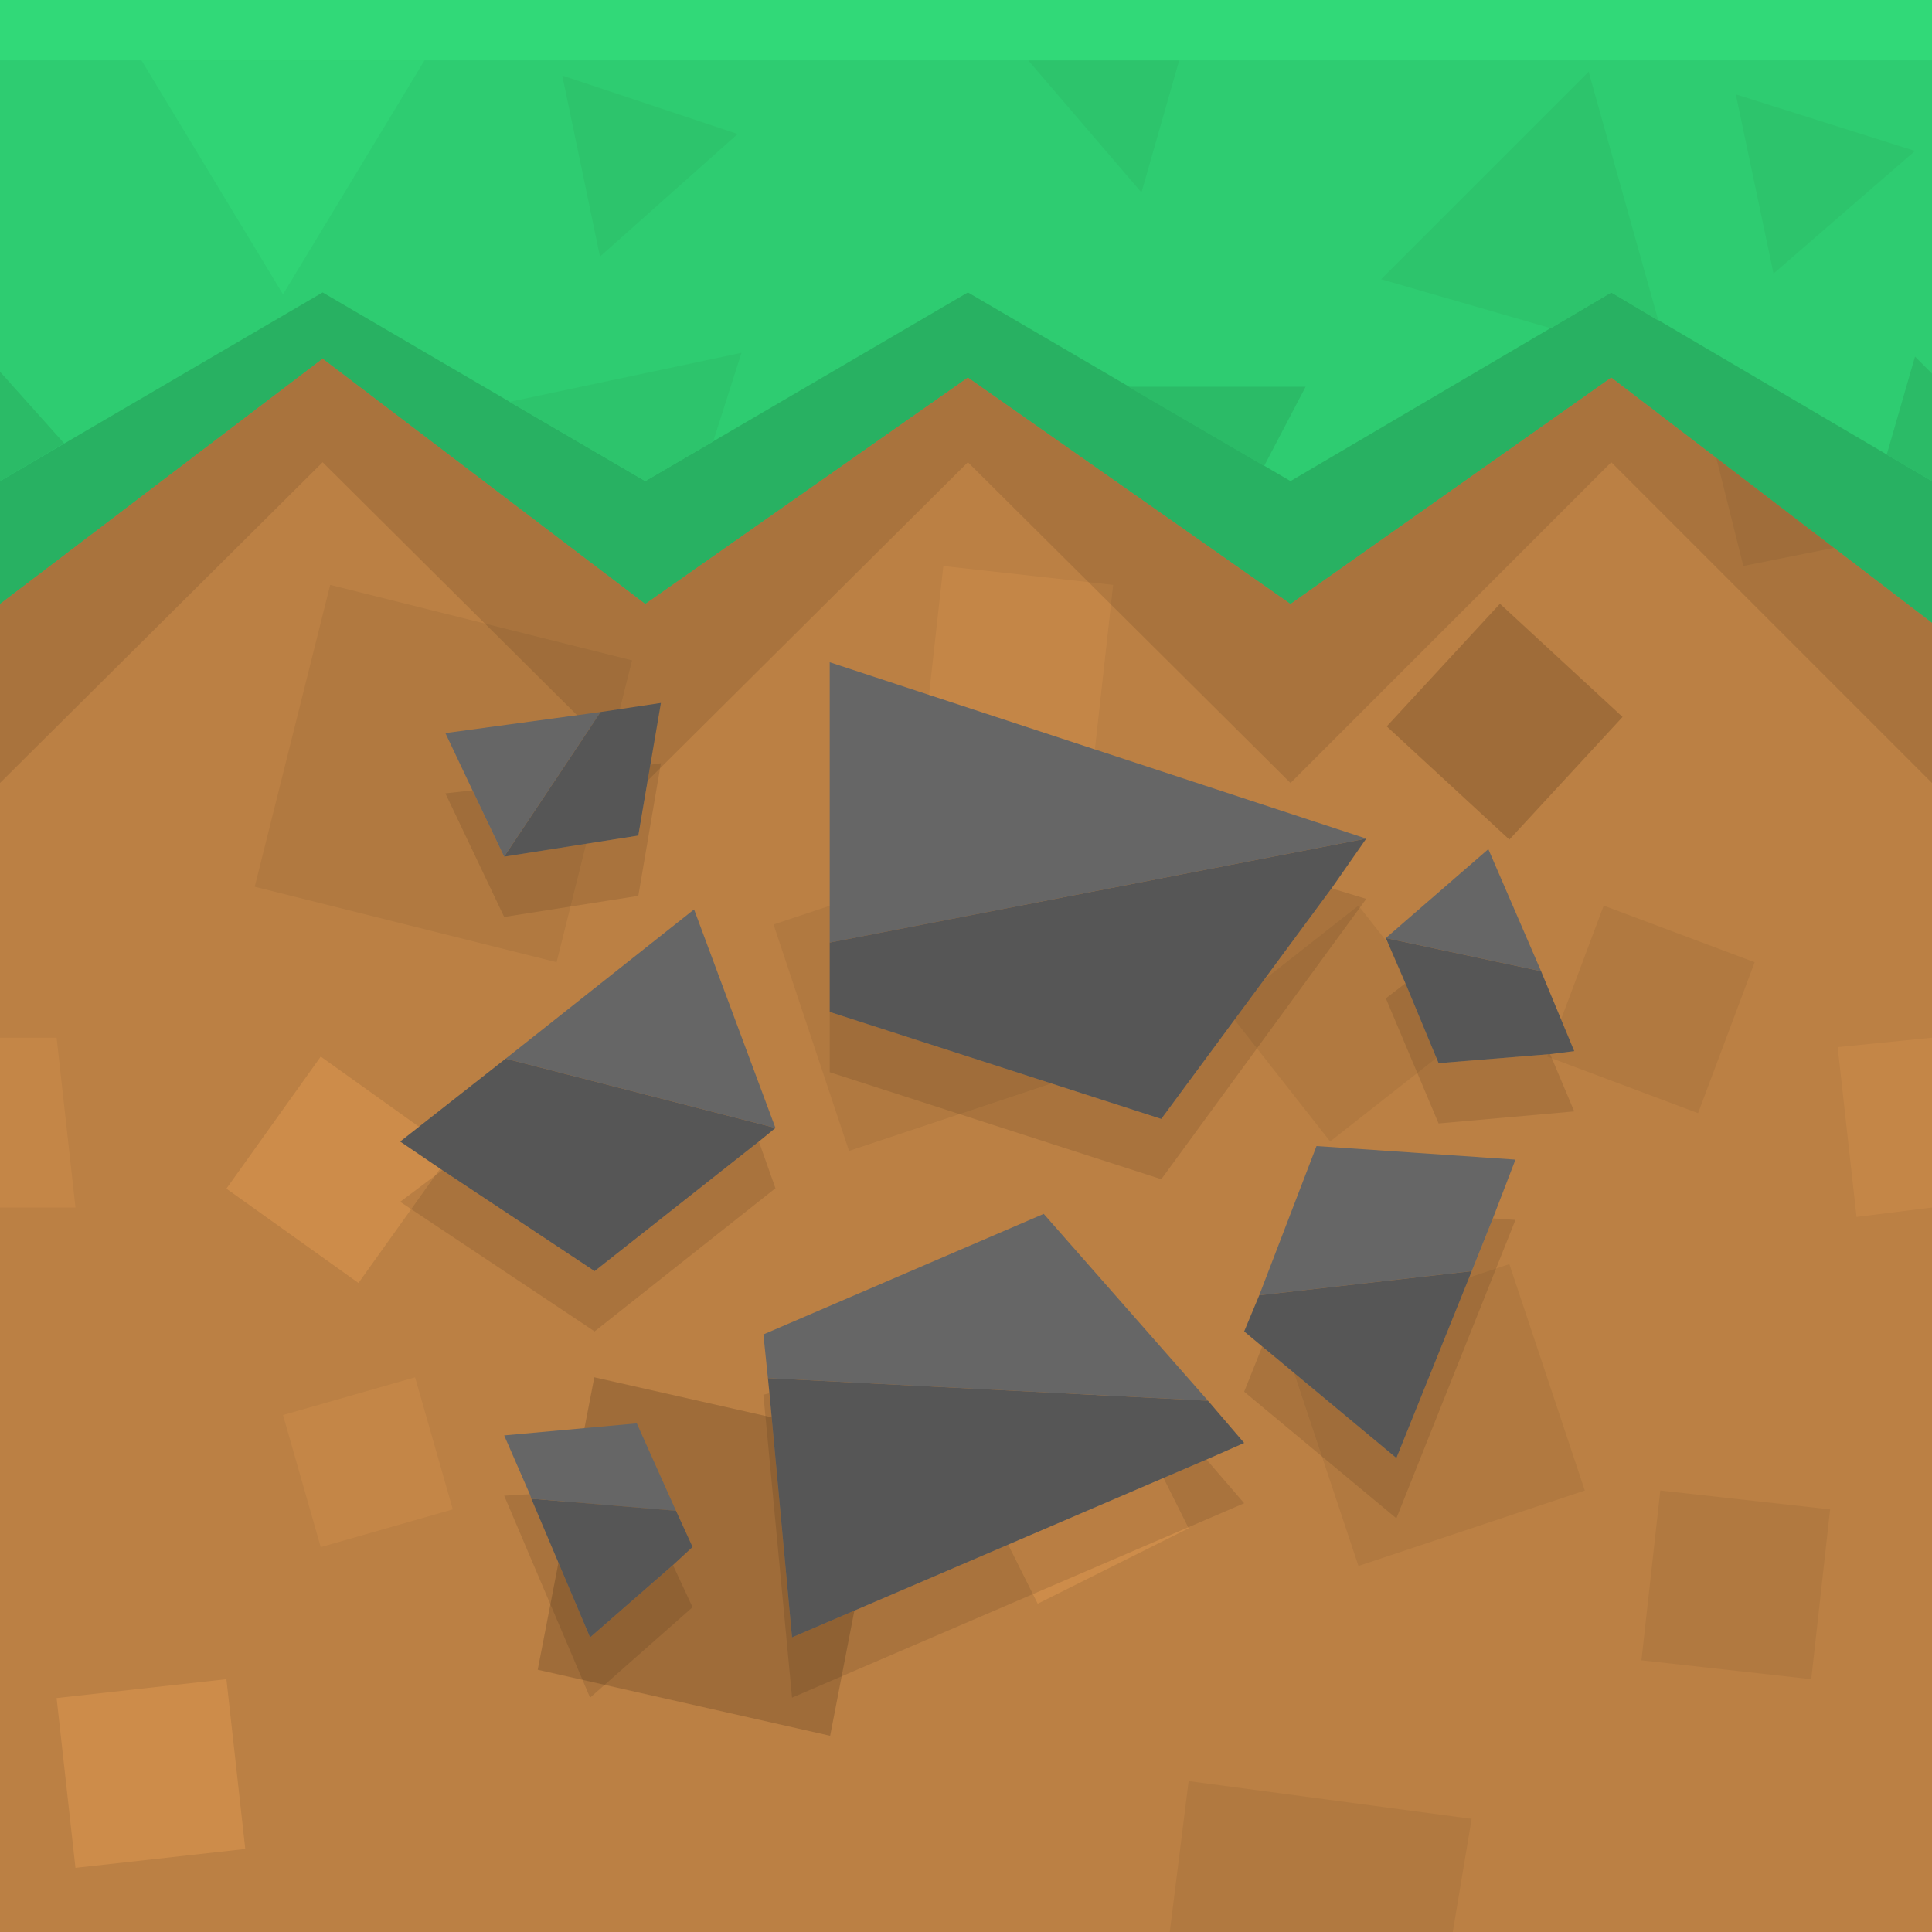
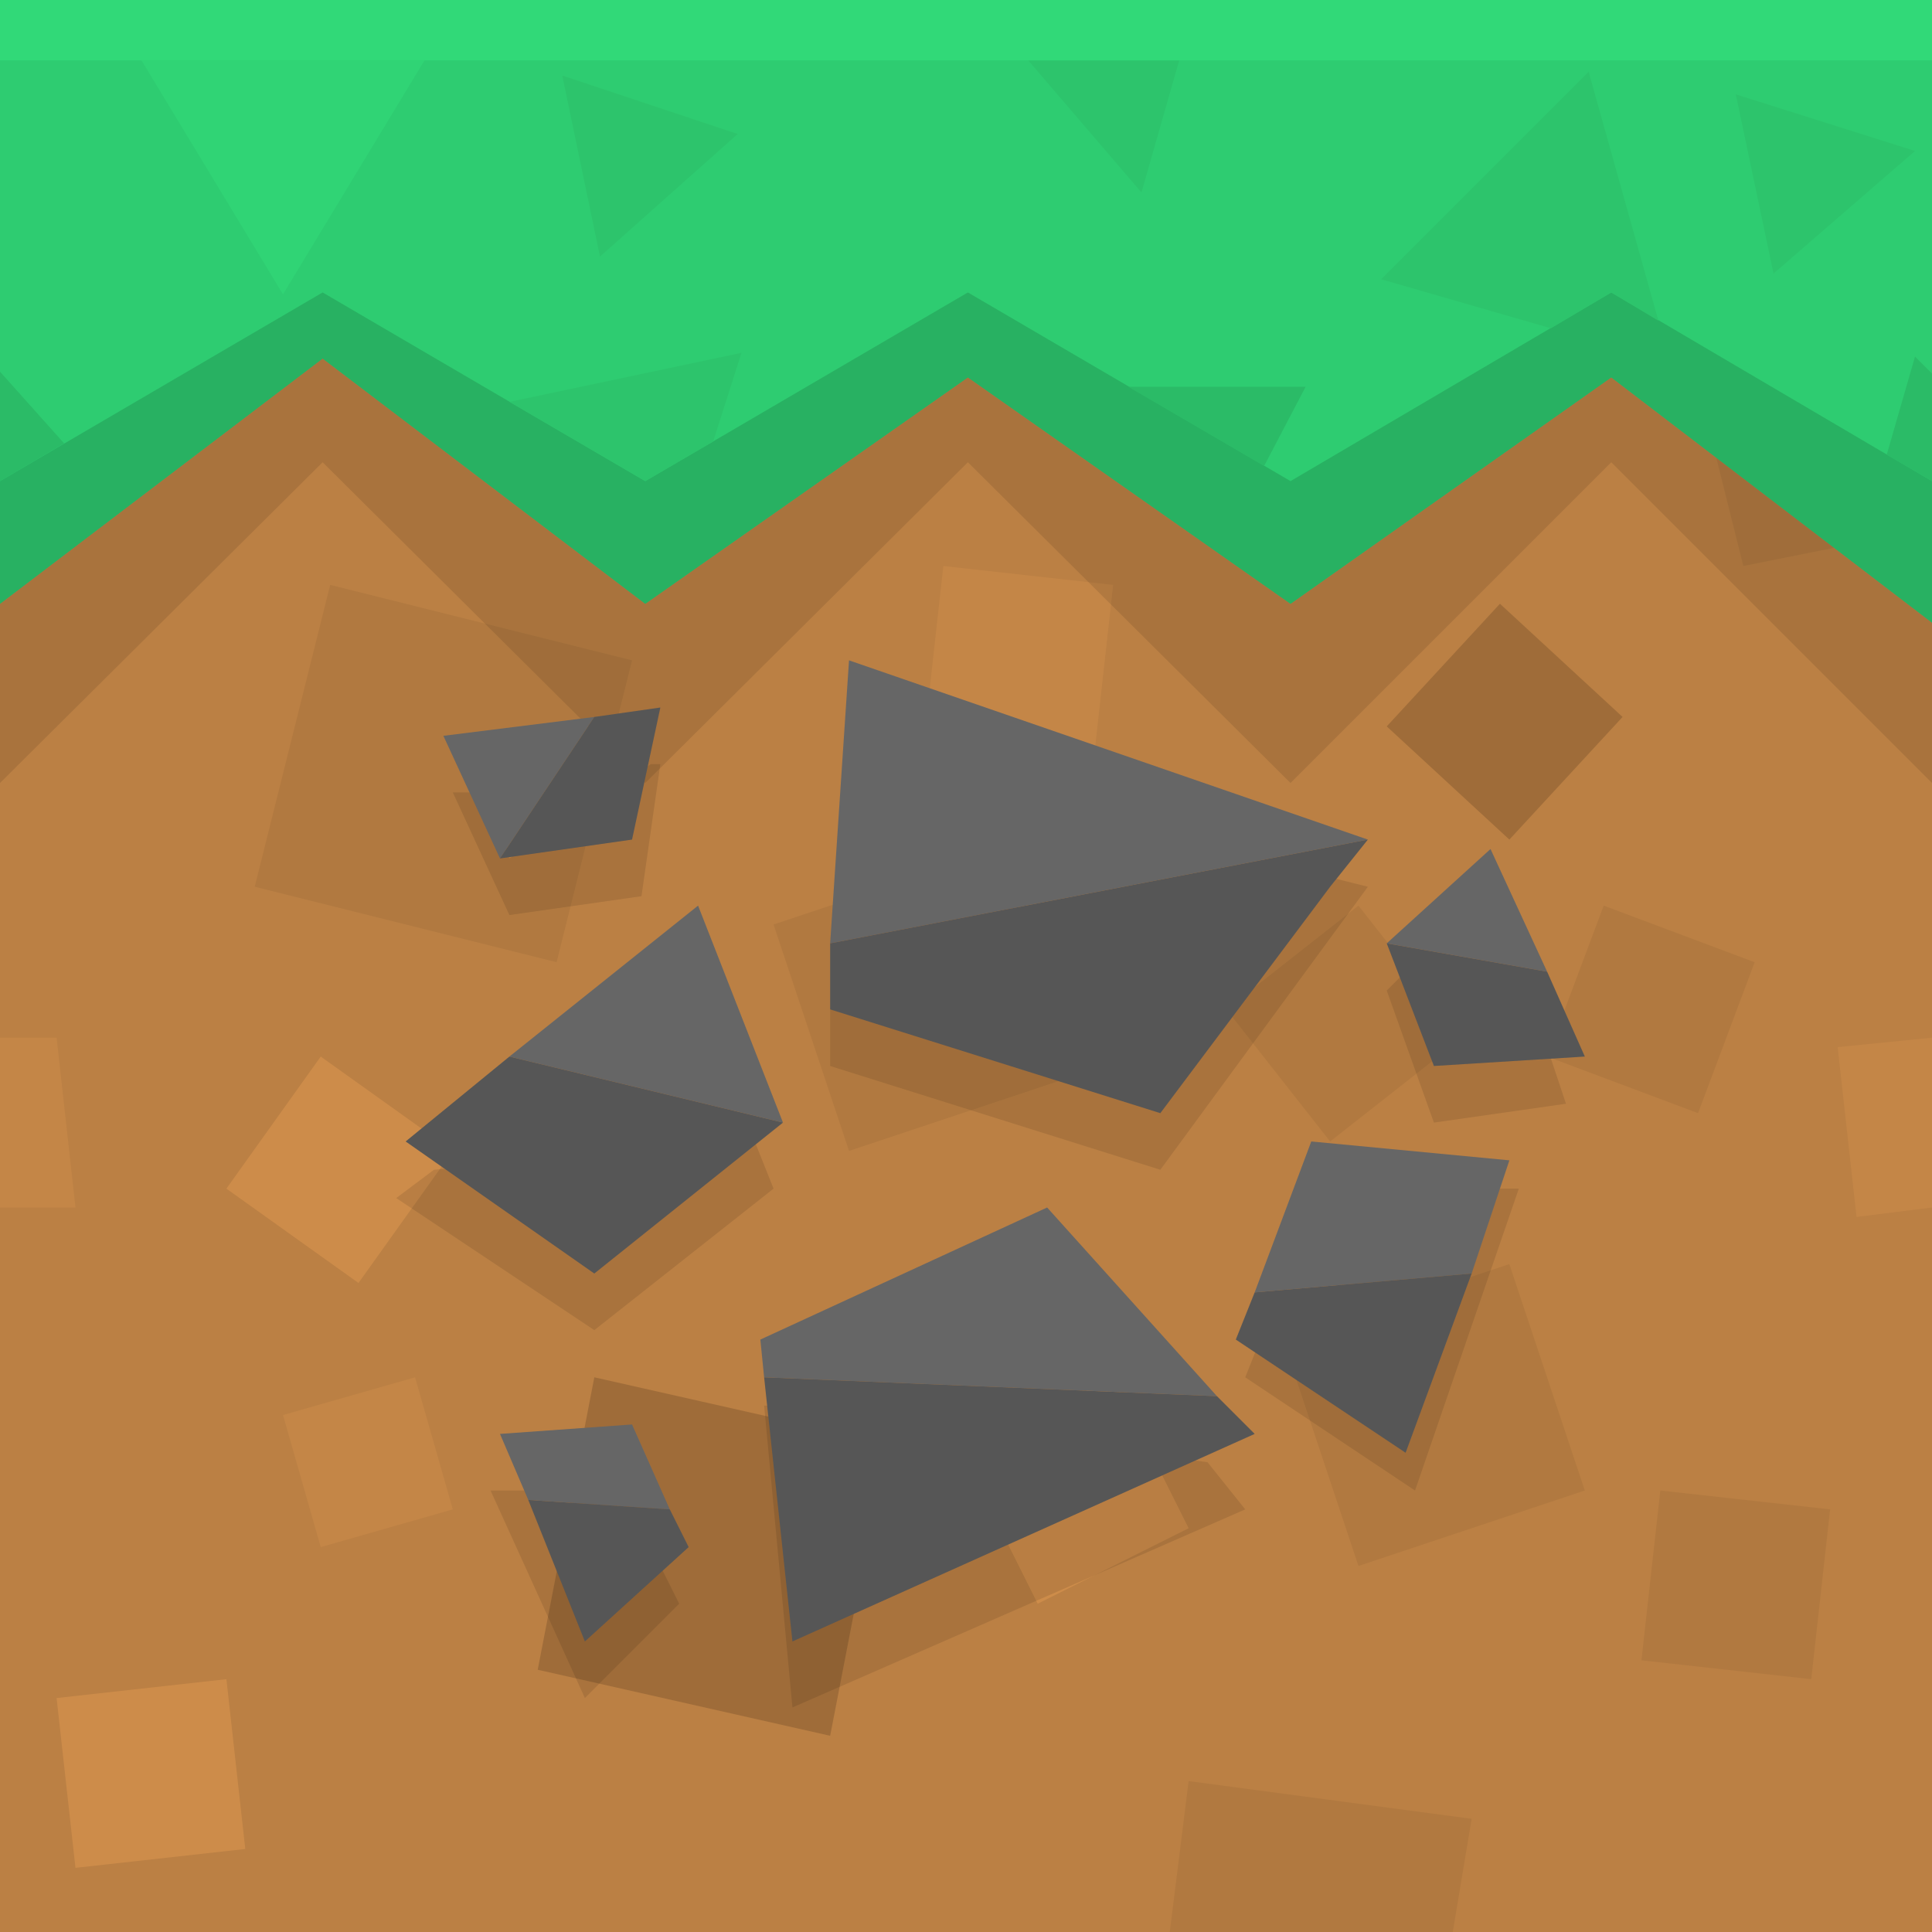
<svg xmlns="http://www.w3.org/2000/svg" width="1024" height="1024">
  <g id="dirt">
    <rect id="dirt-background" fill="#bb8044" width="1024" height="1024" />
    <g id="dirt-particle">
      <g id="dirt-particle-1" fill="#9f6c39">
        <path d="                     M 440,920  l -155,-35                     l 30,-155  l 155,35                 " />
        <path d="                     M 860,380  l -60,65                     l -65,-60  l 60,-65                 " />
      </g>
      <g id="dirt-particle-2" fill="#b17940">
        <path d="                     M 720,480  l 55,70                     l -70,55   l -55,-70                 " />
        <path d="                     M 620,1024 l 10,-80                     l 150,20   l -10,60                 " />
        <path d="                     M 1024,280  l -100,20                     l -30,-120  l 120,-30                 " />
        <path d="                     M 570,570   l -120,40                     l -40,-120  l 120,-40                 " />
        <path d="                     M 175,310  l 160,40                     l -40,160  l -160,-40                 " />
        <path d="                     M 850,480  l 80,30                     l -30,80   l -80,-30                 " />
        <path d="                     M 680,710  l 120,-40                     l 40,120   l -120,40                 " />
        <path d="                     M 880,790  l 90,10                     l -10,90   l -90,-10                 " />
      </g>
      <g id="dirt-particle-3" fill="#c48647">
        <path d="                     M 0,550  l 30,0                     l 10,90  l -40,0                 " />
        <path d="                     M 1024,640  l -40,5                     l -10,-90   l 50,-5                 " />
        <path d="                     M 500,300  l 90,10                     l -10,90   l -90,-10                 " />
        <path d="                     M 240,800  l -70,20                     l -20,-70  l 70,-20                 " />
      </g>
      <g id="dirt-particle-4" fill="#cd8c4a">
        <path d="                     M 170,560  l 70,50                     l -50,70   l -70,-50                 " />
        <path d="                     M 130,980  l -90,10                     l -10,-90   l 90,-10                 " />
        <path d="                     M 510,770  l 80,-40                     l 40,80    l -80,40                 " />
      </g>
    </g>
  </g>
  <g id="grass">
    <path id="grass-background" fill="#2ecc71" d="             M 0,0       l 0,320             l 171,-130  l 171,130             l 171,-120  l 171,120             l 170,-120  l 170 130             l 0,-330         " />
    <path id="grass-bottom" fill="#28b162" d="             M 0,255             l 171,-100  l 171,100             l 171,-100  l 171,100             l 170,-100  l 170,100             l 0,75             l -170,-130  l -170,120             l -171,-120  l -171,120             l -171,-130  l -171,130         " />
    <path id="grass-shadow" fill-opacity="0.1" d="             M 0,320             l 171,-130  l 171,130             l 171,-120  l 171,120             l 170,-120  l 170,130             l 0,85             l -170,-170 l -170,170             l -171,-170 l -171,170             l -171,-170 l -171,170         " />
    <g id="grass-particle">
      <g id="grass-particle-1" fill="#2bbb67">
        <path d="M 0,255     l 0,-58    l 34,38          " />
        <path d="M 598,205   l 94,0     l -22,42         " />
        <path d="M 1024,255  l -24,-14  l 15,-52  l 10,10" />
      </g>
      <g id="grass-particle-2" fill="#2dc46c">
        <path d="M 342,255  l 36,-21   l 15,-47    l -123,26          " />
        <path d="M 318,136  l -20,-96  l 93,31     l -73,65           " />
        <path d="M 625,32   l -20,70   l -60,-70   l 80,0             " />
        <path d="M 854,155  l 25,15    l -37,-132  l -110,110  l 90,26" />
        <path d="M 920,50   l 95,30    l -75,65    l -20,-95          " />
      </g>
      <path id="grass-particle-3" fill="#30d475" d="M 75 32  l 75 124  l 75 -124" />
    </g>
    <path id="grass-top" fill="#31d978" d="             M 0,0  l 0,32   l 1024,0                    l 0,-32  l -1024,0         " />
  </g>
  <g id="coal">
    <g id="coal-shadow" fill-opacity=".1">
-       <path d="                 M 344.705,405.331                 l 5.592,-0.799                 l -11.982,70.295                 l -71.094,11.183                 l -31.154,-65.503                 l 14.379,-1.598                 l 16.775,35.148                 l 71.094,-11.183                 l 6.391,-37.544             " />
-       <path d="                 M 402.219,605.034                 l 8.787,24.763                 l -95.857,75.887                 l -103.047,-68.698                 l 22.367,-16.775                 l 80.68,53.52                 l 87.07,-68.698             " />
-       <path d="                 M 705.768,470.833                 l 18.373,5.592                 l -108.638,148.579                 l -175.738,-56.716                 v -31.952                 l 175.738,56.716                 l 90.266,-122.218             " />
-       <path d="                 M 639.466,773.583                 l 19.97,23.166                 l -239.643,103.047                 l -15.178,-160.561                 l 3.195, -0.799                 l 11.982,129.408                 l 219.673,-94.26             " />
-       <path d="                 M 281.599,794.352                 l 31.154,73.491                 l 43.935,-38.343                 l 10.385,22.367                 l -54.319,47.929                 l -45.532,-107.041                 l 13.58,-0.799                 l 0.799,2.396             " />
-       <path d="                 M 821.595,558.703                 l 12.781,30.355                 l -71.893,6.39                 l -27.959,-66.301                 l 10.385,-7.988                 l 17.574,42.337                 l 59.112,-4.793             " />
-       <path d="                 M 791.24,645.773                 l 11.982,0.799                 l -63.106,158.165                 l -80.68,-67.1                 l 9.586,-23.964                 l 71.094,59.112                 l 39.941,-99.053                 l 11.183,-27.958             " />
+       <path d="M 345,405  l 5,0    l -10,70    l -70,10    l -30,-65  l 15,-0  l 15,35" />
+       <path d="M 400,605  l 10,25  l -95,75    l -105,-70  l 20,-15                   " />
+       <path d="M 705,465  l 20,5   l -110,150  l -175,-55  l 0,-30                    " />
+       <path d="M 640,775  l 20,25  l -240,105  l -15,-160  l 15,0                     " />
+       <path d="M 280,790  l 40,70  l 30,-30    l 10,20     l -50,50   l -50,-110      " />
+       <path d="M 820,555  l 10,30  l -70,10    l -25,-70   l 10,-10                   " />
+       <path d="M 795,630  l 10,0   l -55,160   l -90,-60   l 10,-25                   " />
    </g>
    <g id="coal-top" fill="#666666">
-       <path d="                 M 250.445,418.911                 l -14.379,-30.355                 l 82.278,-11.183                 l -51.124,76.686                 l -16.775,-35.148             " />
-       <path d="                 M 268.019,561.099                 l 99.851,-79.082                 l 43.136,115.828                 l -142.987,-36.745             " />
-       <path d="                 M 439.763,499.591                 V 351.012                 l 284.377,93.461                 l -284.377,55.118             " />
-       <path d="                 M 407.012,730.447                 l -2.396,-23.165                 l 148.579,-63.905                 l 87.07,99.053                 l -233.253,-11.982             " />
-       <path d="                 M 281.599,794.352                 l -.799,-2.396                 l -13.58,-31.154                 l 70.295,-6.391                 l 20.769,46.331                 l -76.686,-6.391             " />
-       <path d="                 M 734.525,497.194                 l 54.319,-47.13                 l 27.958,64.704                 l -82.278,-17.574             " />
-       <path d="                 M 667.425,686.513                 l 30.355,-79.082                 l 105.443,7.189                 l -11.982,31.154                 l -11.183,27.958                 l -112.633,12.781             " />
+       <path d="M 315,380  l -50,75   l -30,-65             " />
+       <path d="M 270,560  l 145,35   l -45,-115            " />
+       <path d="M 440,500  l 285,-55  l -275,-95            " />
+       <path d="M 405,730  l 240,10   l -90,-100  l -152,70 " />
+       <path d="M 280,795  l 75,5     l -20,-45   l -70,5   " />
+       <path d="M 735,500  l 85,15    l -30,-65             " />
+       <path d="M 665,685  l 115,-10  l 20,-60    l -105,-10" />
    </g>
    <g id="coal-bottom" fill="#565656">
-       <path d="                 M 318.344,377.372                 l 31.952,-4.793                 l -5.592,32.751                 l -6.391,37.544                 l -71.094,11.183                 l 51.124,-76.686             " />
-       <path d="                 M 234.469,620.211                 l -22.367,-15.178                 l 55.917,-43.935                 l 142.987,36.745                 l -8.787,7.189                 l -87.07,68.698                 l -80.68,-53.52             " />
-       <path d="                 M 724.14,444.473                 l -18.373,26.361                 l -90.266,122.218                 l -175.738,-56.716                 v -36.745                 l 284.377,-55.118             " />
-       <path d="                 M 407.811,738.435                 l -.799,-7.988                 l 233.253,11.982                 l 19.171,22.367                 l -19.97,8.787                 l -219.673,94.26                 l -11.982,-129.408             " />
-       <path d="                 M 356.687,829.5                 l -43.935,38.343                 l -31.154,-73.491                 l 76.686,6.391                 l 8.787,19.171                 l -10.385,9.586             " />
-       <path d="                 M 816.802,514.768                 l 17.574,42.337                 l -12.781,1.598                 l -59.112,4.793                 l -17.574,-42.337                 l -10.385,-23.964                 l 82.278,17.574             " />
-       <path d="                 M 669.022,713.672                 l -9.586,-7.988                 l 7.988,-19.172                 l 112.633,-12.781                 l -39.941,99.053                 l -71.094,-59.112             " />
+       <path d="M 315,380  l -50,75   l 70,-10    l 15,-70             " />
+       <path d="M 270,560  l 145,35   l -100,80   l -100,-70           " />
+       <path d="M 440,500  l 285,-55  l -20,25    l -90,120  l -175,-55" />
+       <path d="M 405,730  l 240,10   l 20,20     l -245,110           " />
+       <path d="M 280,795  l 75,5     l 10,20     l -55,50             " />
+       <path d="M 735,500  l 85,15    l 20,45     l -80,5              " />
+       <path d="M 665,685  l 115,-10  l -35,95    l -90,-60            " />
    </g>
  </g>
</svg>
